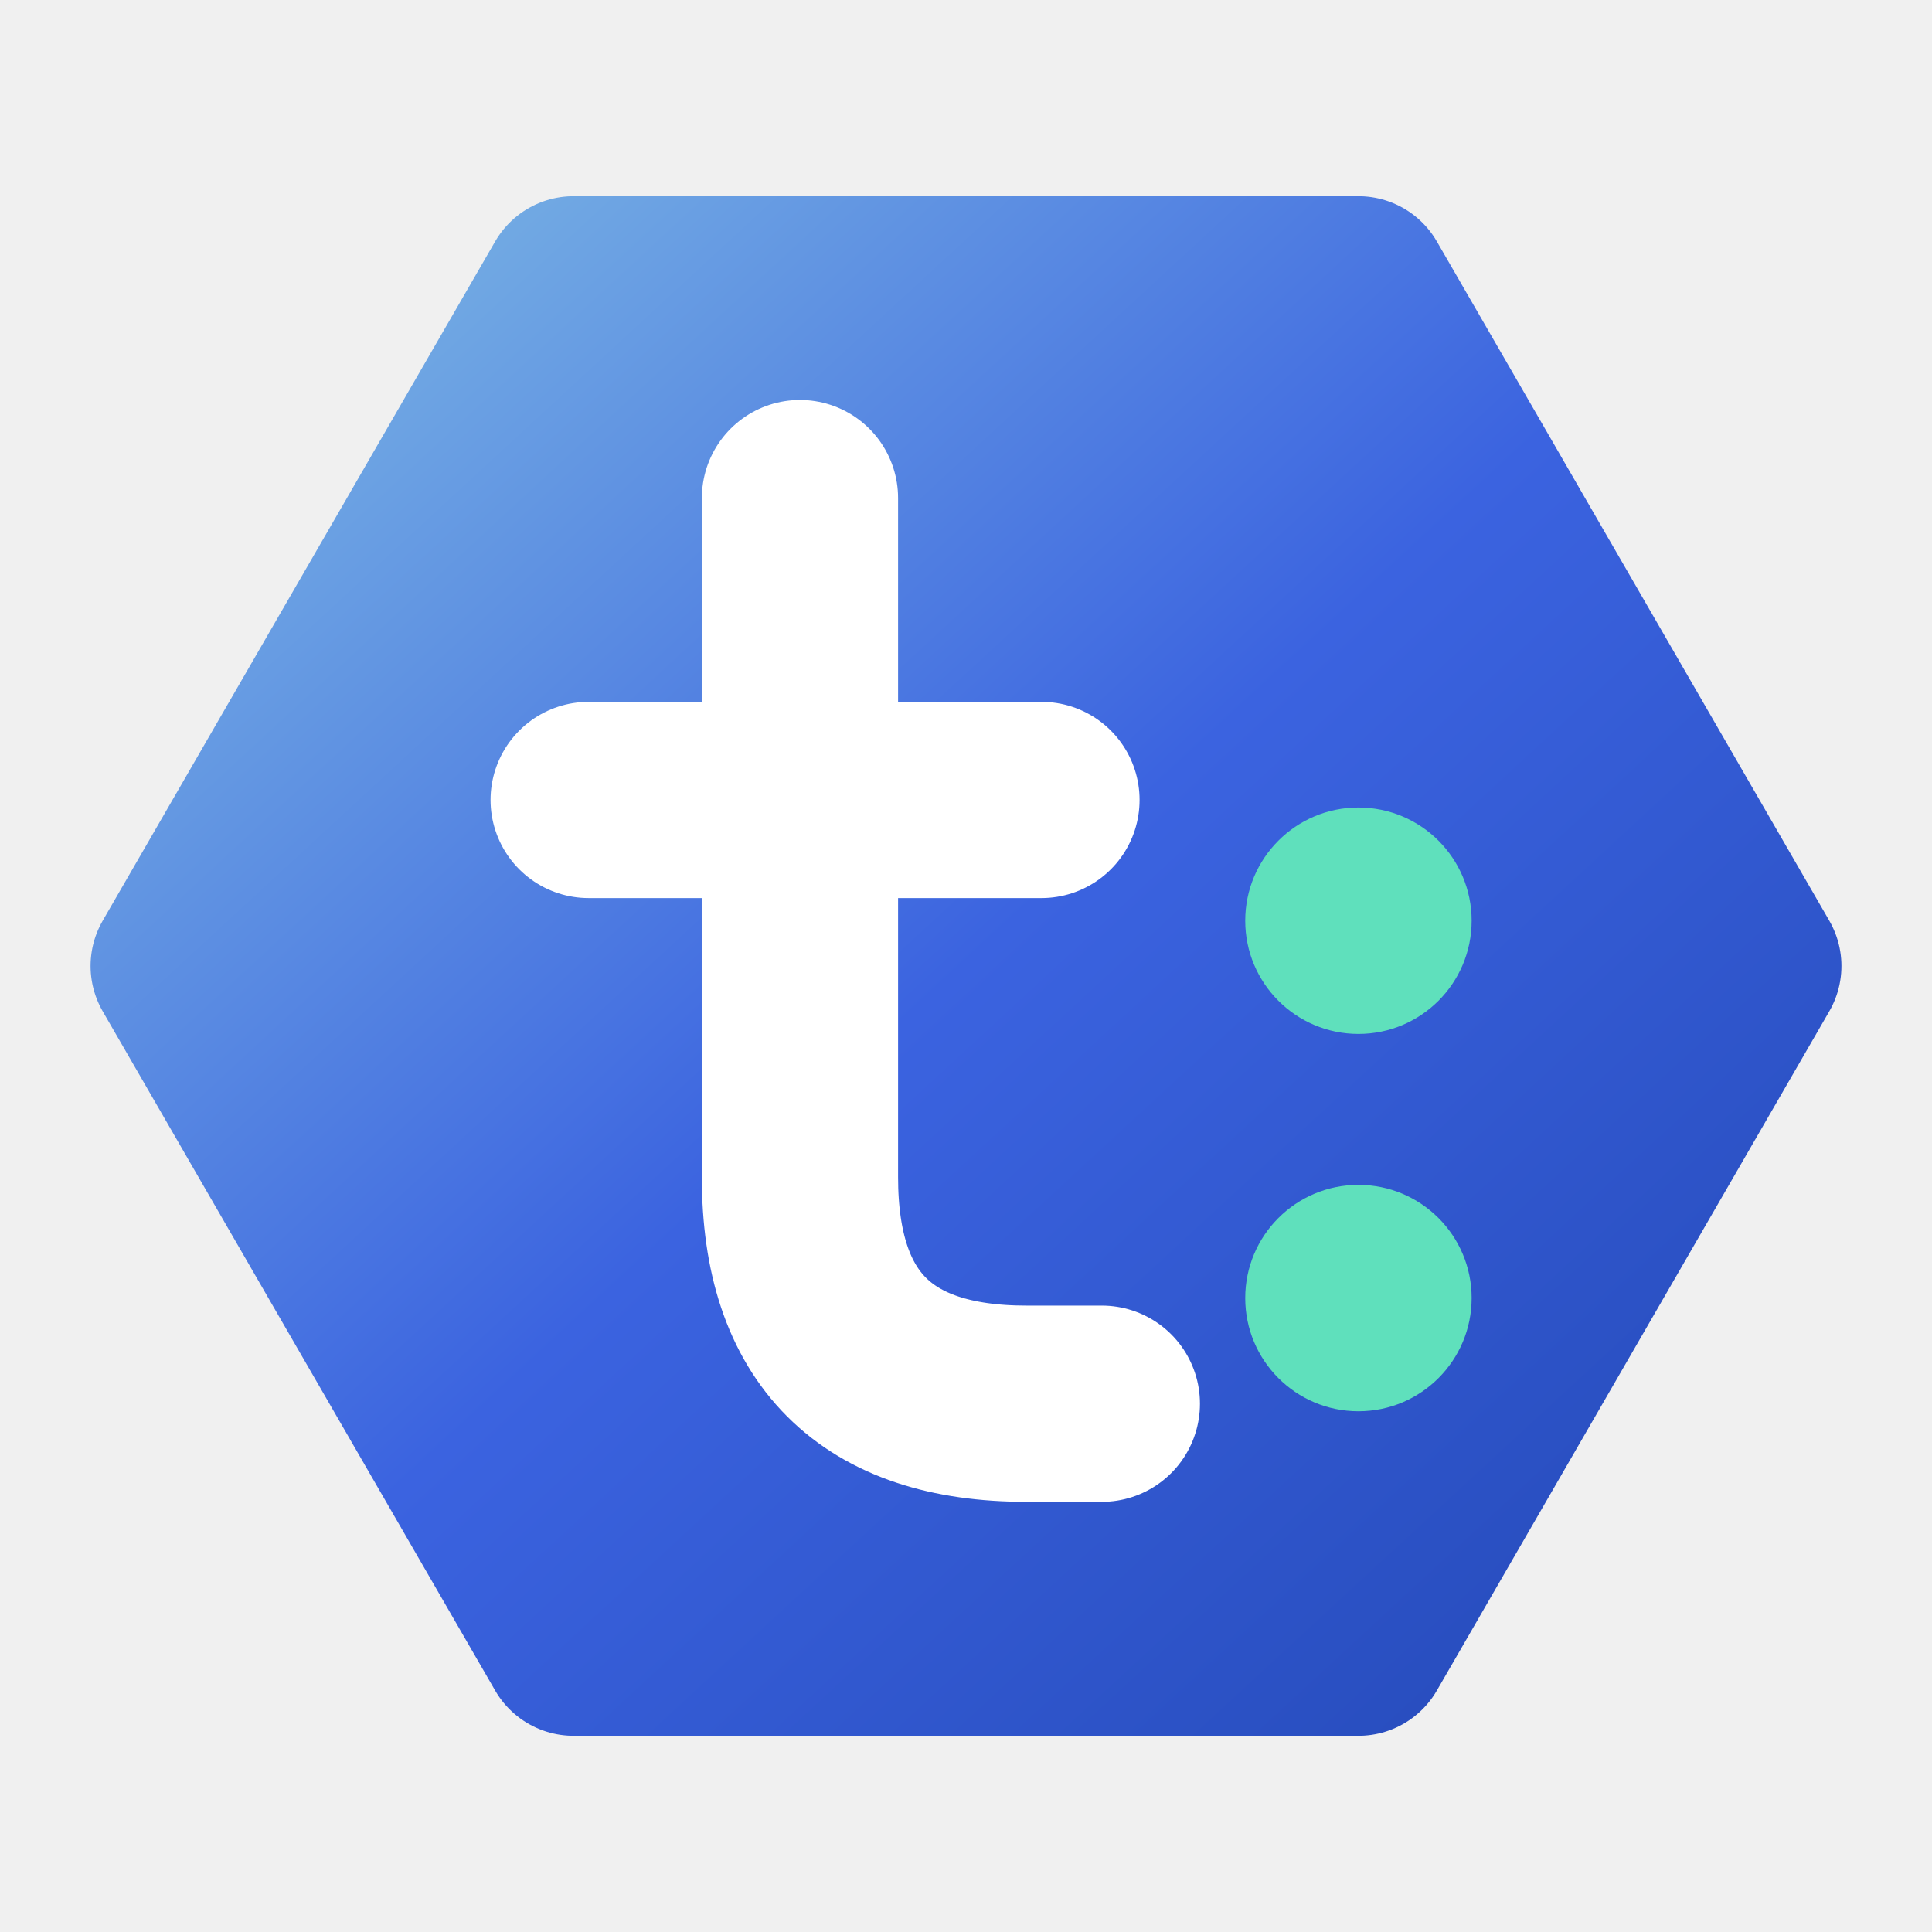
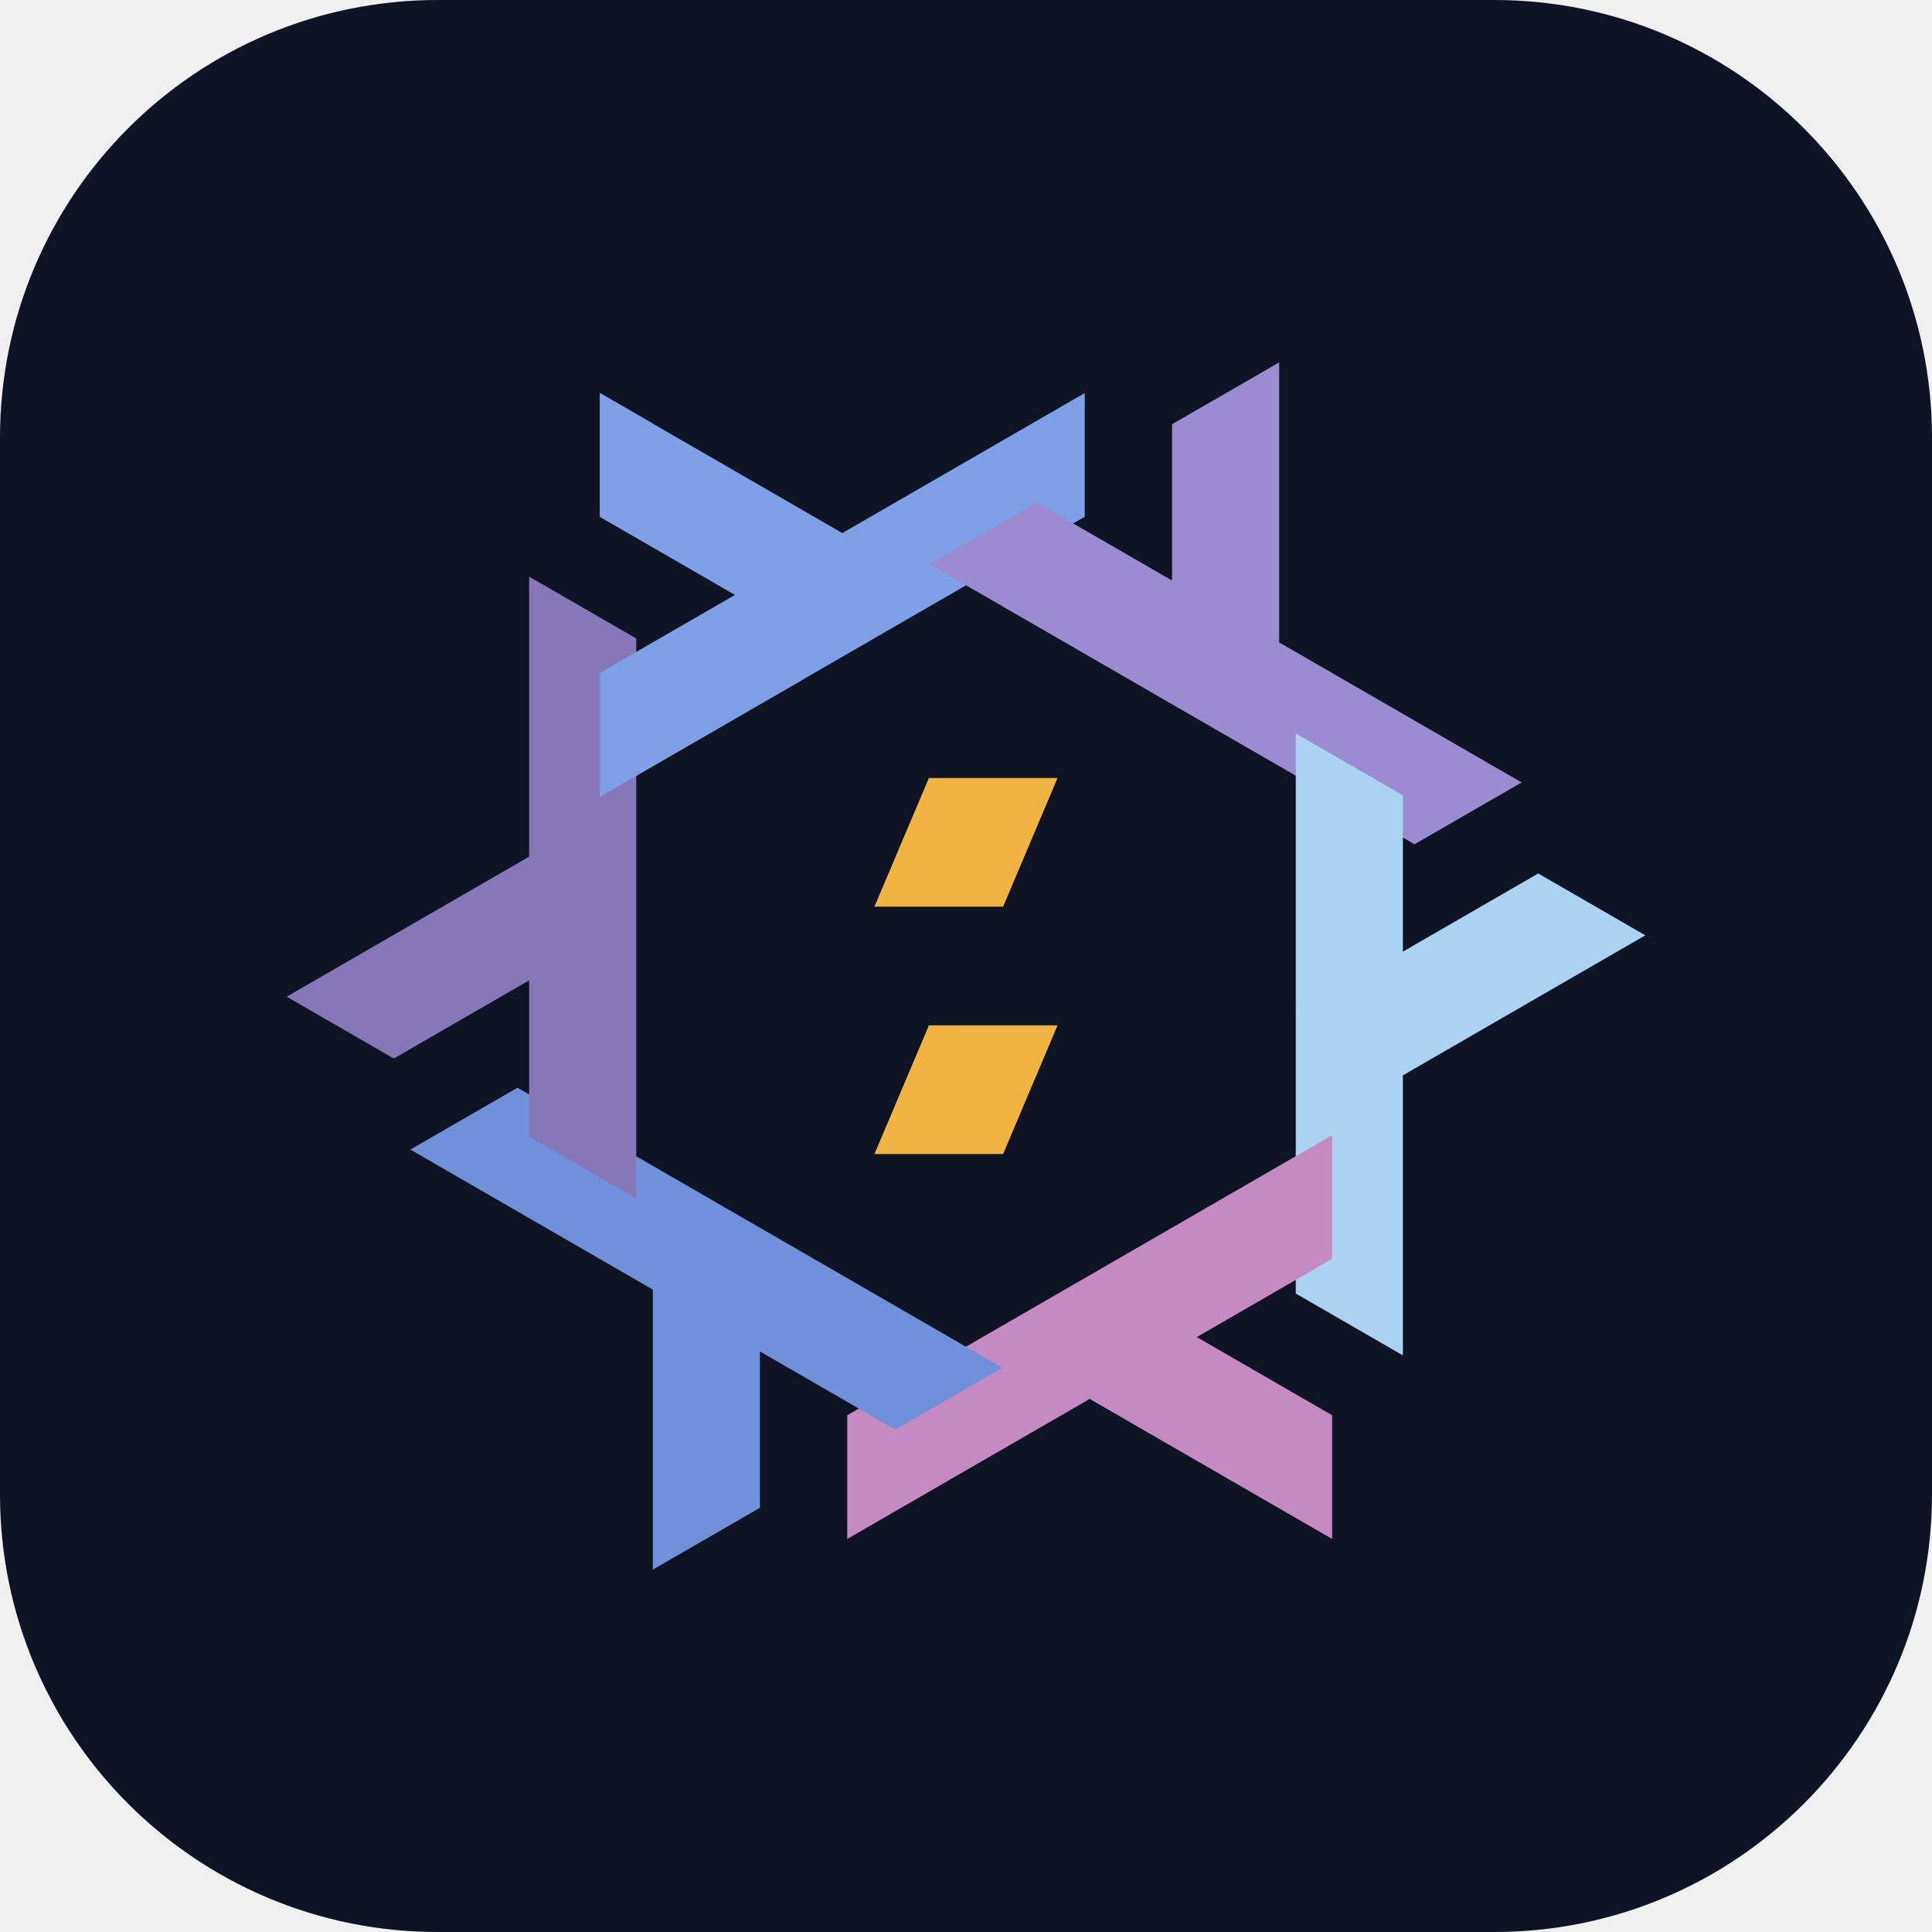
- <svg xmlns="http://www.w3.org/2000/svg" viewBox="0 0 64 64" width="64" height="64" role="img" aria-label="tnix">
-   <defs>
-     <linearGradient id="tm" x1="8" y1="6" x2="56" y2="58" gradientUnits="userSpaceOnUse">
-       <stop offset="0" stop-color="#7EBAE4" />
-       <stop offset="0.5" stop-color="#3B63E0" />
-       <stop offset="1" stop-color="#2449B8" />
-     </linearGradient>
-   </defs>
-   <path d="M58 32 45 54.5H19L6 32 19 9.5h26z" fill="url(#tm)" stroke="url(#tm)" stroke-width="6" stroke-linejoin="round" />
-   <path d="M26.5 16.5v22.5q0 7.5 7.5 7.5h2.5M19.5 26.5h15" fill="none" stroke="#FFFFFF" stroke-width="6.5" stroke-linecap="round" stroke-linejoin="round" />
-   <circle cx="45" cy="30.5" r="3.75" fill="#5FE0BC" />
-   <circle cx="45" cy="43" r="3.75" fill="#5FE0BC" />
+ <svg xmlns="http://www.w3.org/2000/svg" viewBox="0 0 512 512" width="64" height="64" role="img" aria-label="tnix">
+   <rect width="512" height="512" rx="116" fill="#0E1424" />
+   <g transform="translate(256 256) scale(0.6556) translate(-256.00 -256.00)">
+     <path d="M304.0 24.4 L304.0 74.4 L108.0 187.6 L108.0 137.6 Z" fill="#7EA0E6" />
+     <path d="M206.0 81.0 L206.0 131.0 L108.0 74.4 L108.0 24.4 Z" fill="#7EA0E6" />
+     <path d="M480.6 181.8 L437.3 206.8 L241.3 93.6 L284.6 68.6 Z" fill="#9B8BD0" />
+     <path d="M382.6 125.2 L339.3 150.2 L339.3 37.0 L382.6 12.0 Z" fill="#9B8BD0" />
+     <path d="M432.6 413.4 L389.3 388.4 L389.3 162.0 L432.6 187.0 Z" fill="#A9D3F0" />
+     <path d="M432.6 300.2 L389.3 275.2 L487.3 218.6 L530.6 243.6 Z" fill="#A9D3F0" />
+     <path d="M208.0 487.6 L208.0 437.6 L404.0 324.4 L404.0 374.4 Z" fill="#C58AC1" />
+     <path d="M306.0 431.0 L306.0 381.0 L404.0 437.6 L404.0 487.6 Z" fill="#C58AC1" />
+     <path d="M31.4 330.2 L74.7 305.2 L270.7 418.4 L227.4 443.4 Z" fill="#6E91DA" />
+     <path d="M129.4 386.8 L172.7 361.8 L172.7 475.0 L129.4 500.0 Z" fill="#6E91DA" />
+     <path d="M79.4 98.6 L122.7 123.6 L122.7 350.0 L79.4 325.0 Z" fill="#8577B8" />
+     <path d="M79.4 211.8 L122.7 236.8 L24.7 293.4 L-18.6 268.4 Z" fill="#8577B8" />
+     <clipPath id="h-weave">
+       <path d="M256.0 256.0 L-644.0 256.0 L-640.6 177.6 L-630.3 99.7 L-613.3 23.1 L-589.7 -51.8 L-559.7 -124.4 L-523.4 -194.0 L-481.2 -260.2 L-433.4 -322.5 L-380.4 -380.4 L-322.5 -433.4 L-260.2 -481.2 L-194.0 -523.4 Z" />
+     </clipPath>
+     <g clip-path="url(#h-weave)">
+       <path d="M304.0 24.4 L304.0 74.4 L108.0 187.6 L108.0 137.6 Z" fill="#7EA0E6" />
+       <path d="M206.0 81.0 L206.0 131.0 L108.0 74.4 L108.0 24.4 Z" fill="#7EA0E6" />
+     </g>
+     <path d="M241.0 180.0 L293.0 180.0 L271.0 232.0 L219.0 232.0 Z" fill="#F2B441" />
+     <path d="M241.0 280.0 L293.0 280.0 L271.0 332.0 L219.0 332.0 Z" fill="#F2B441" />
+   </g>
</svg>
